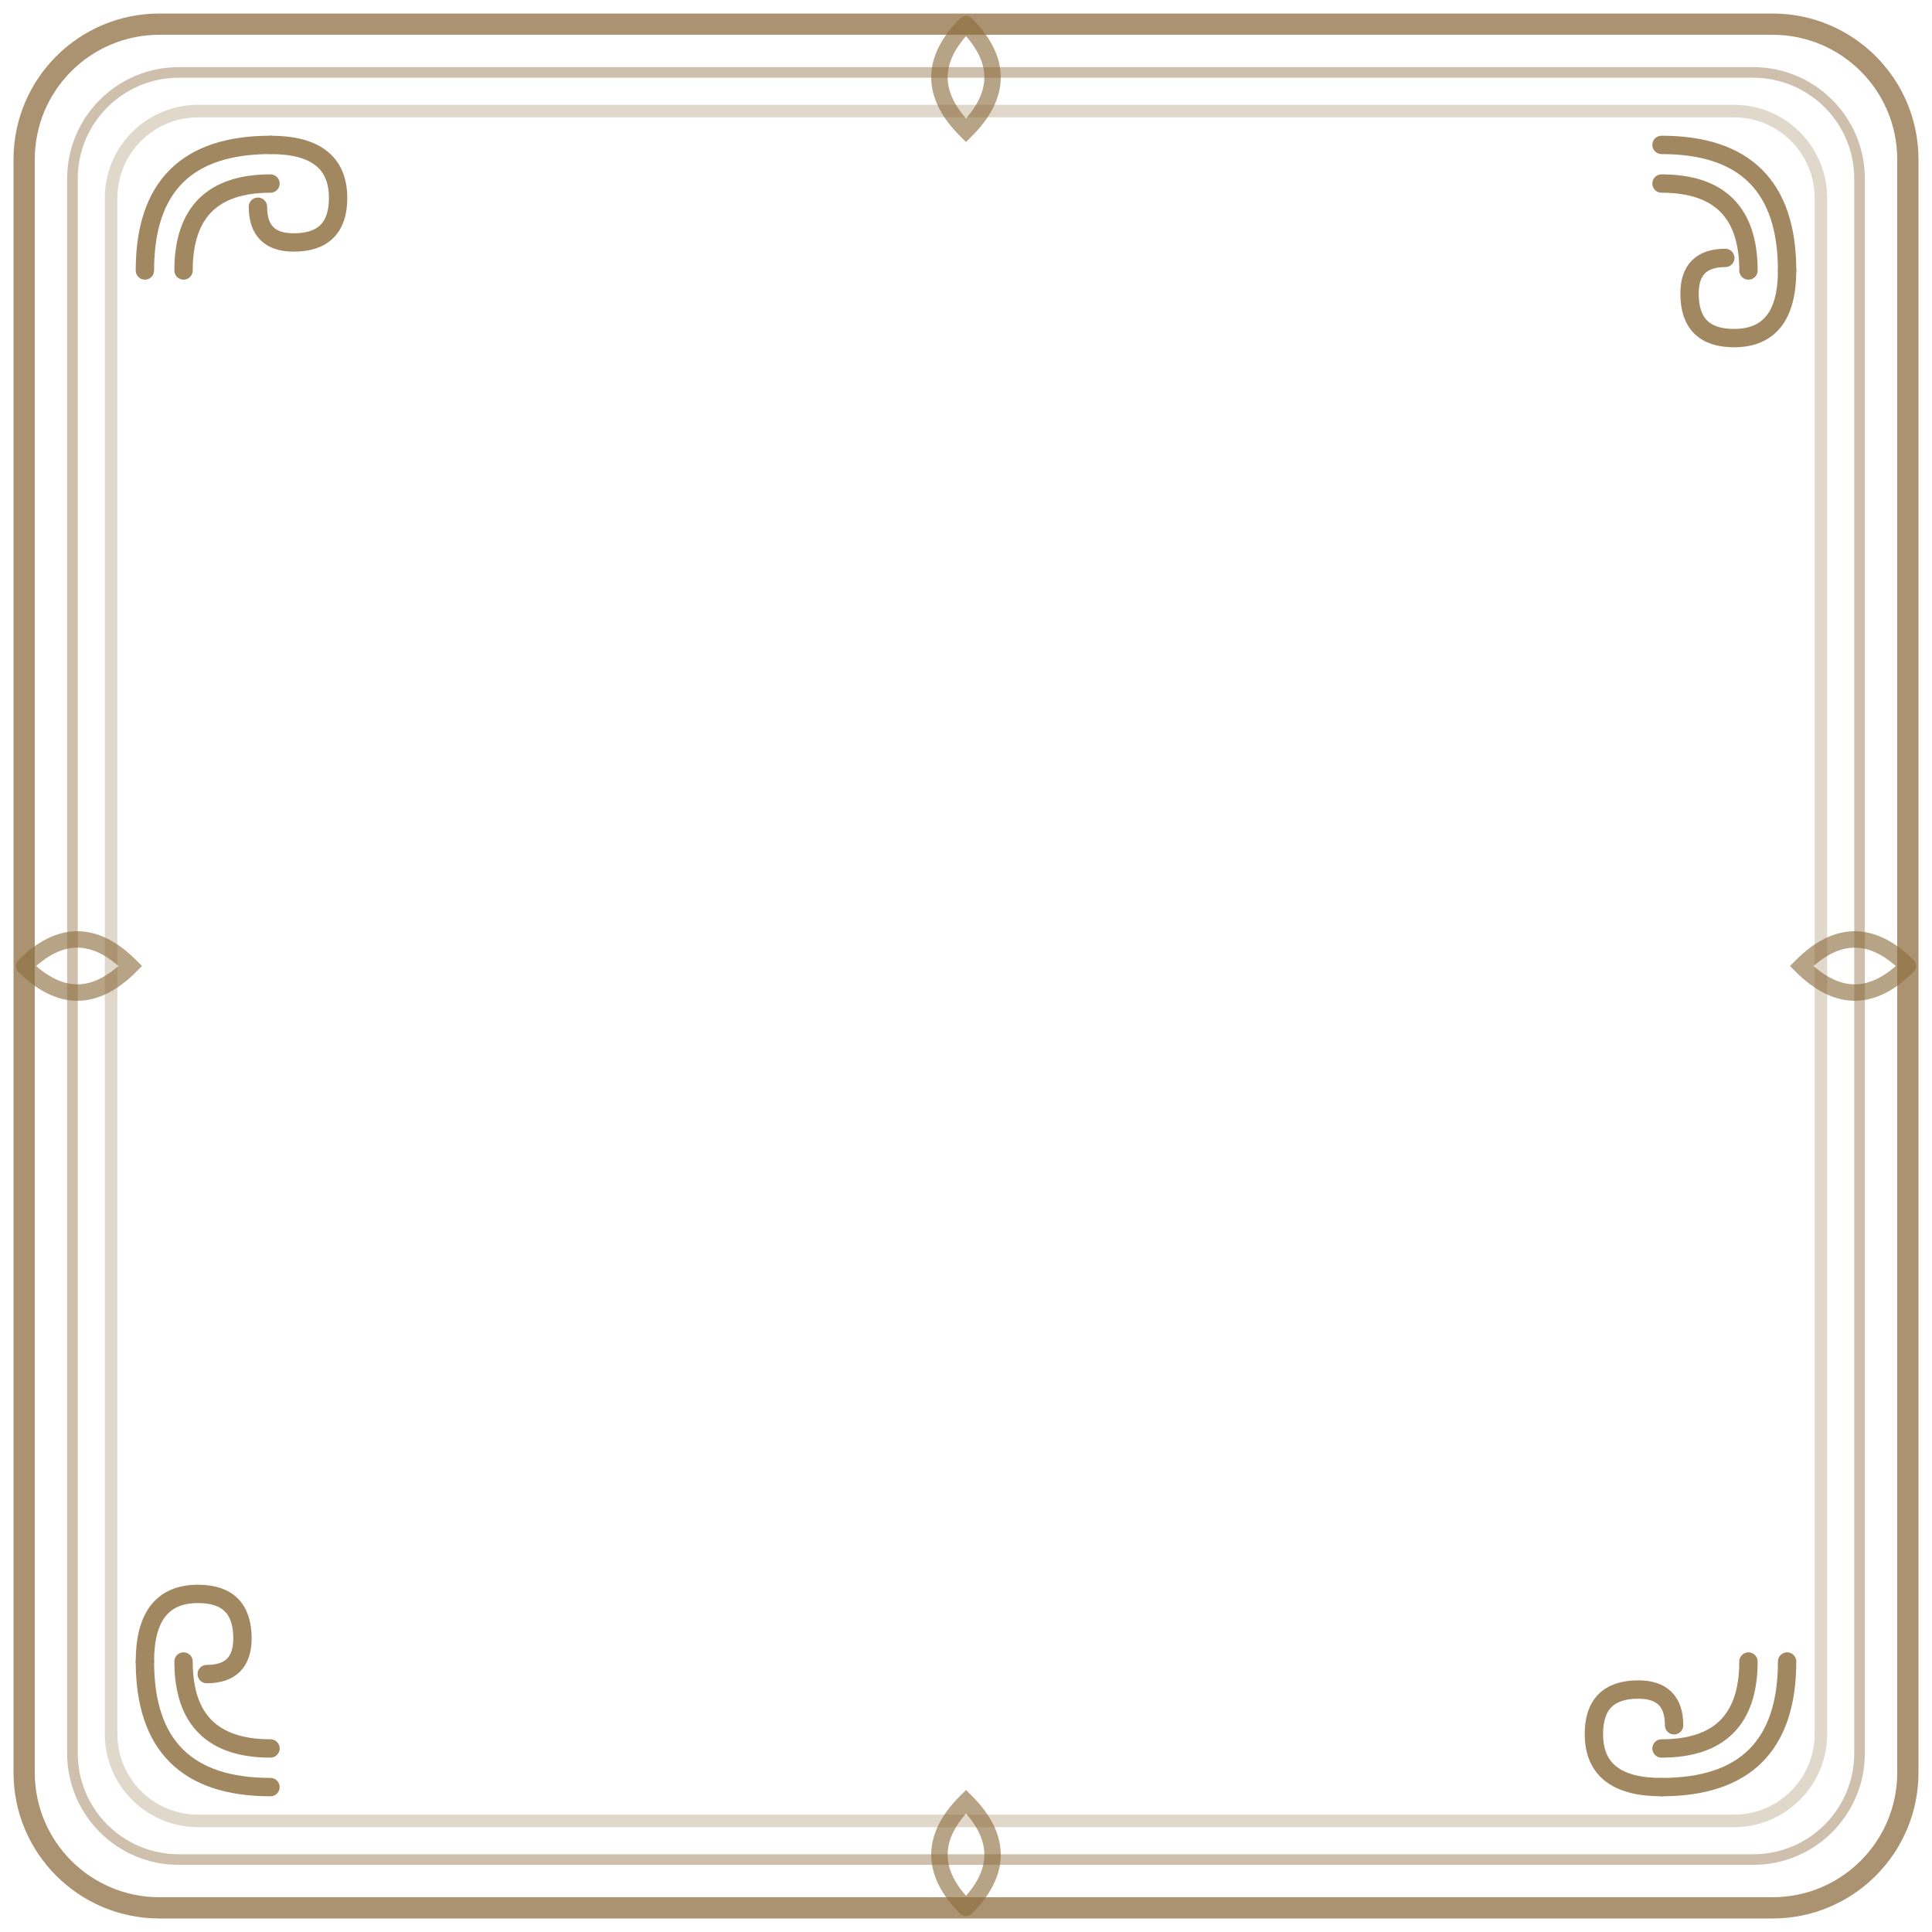
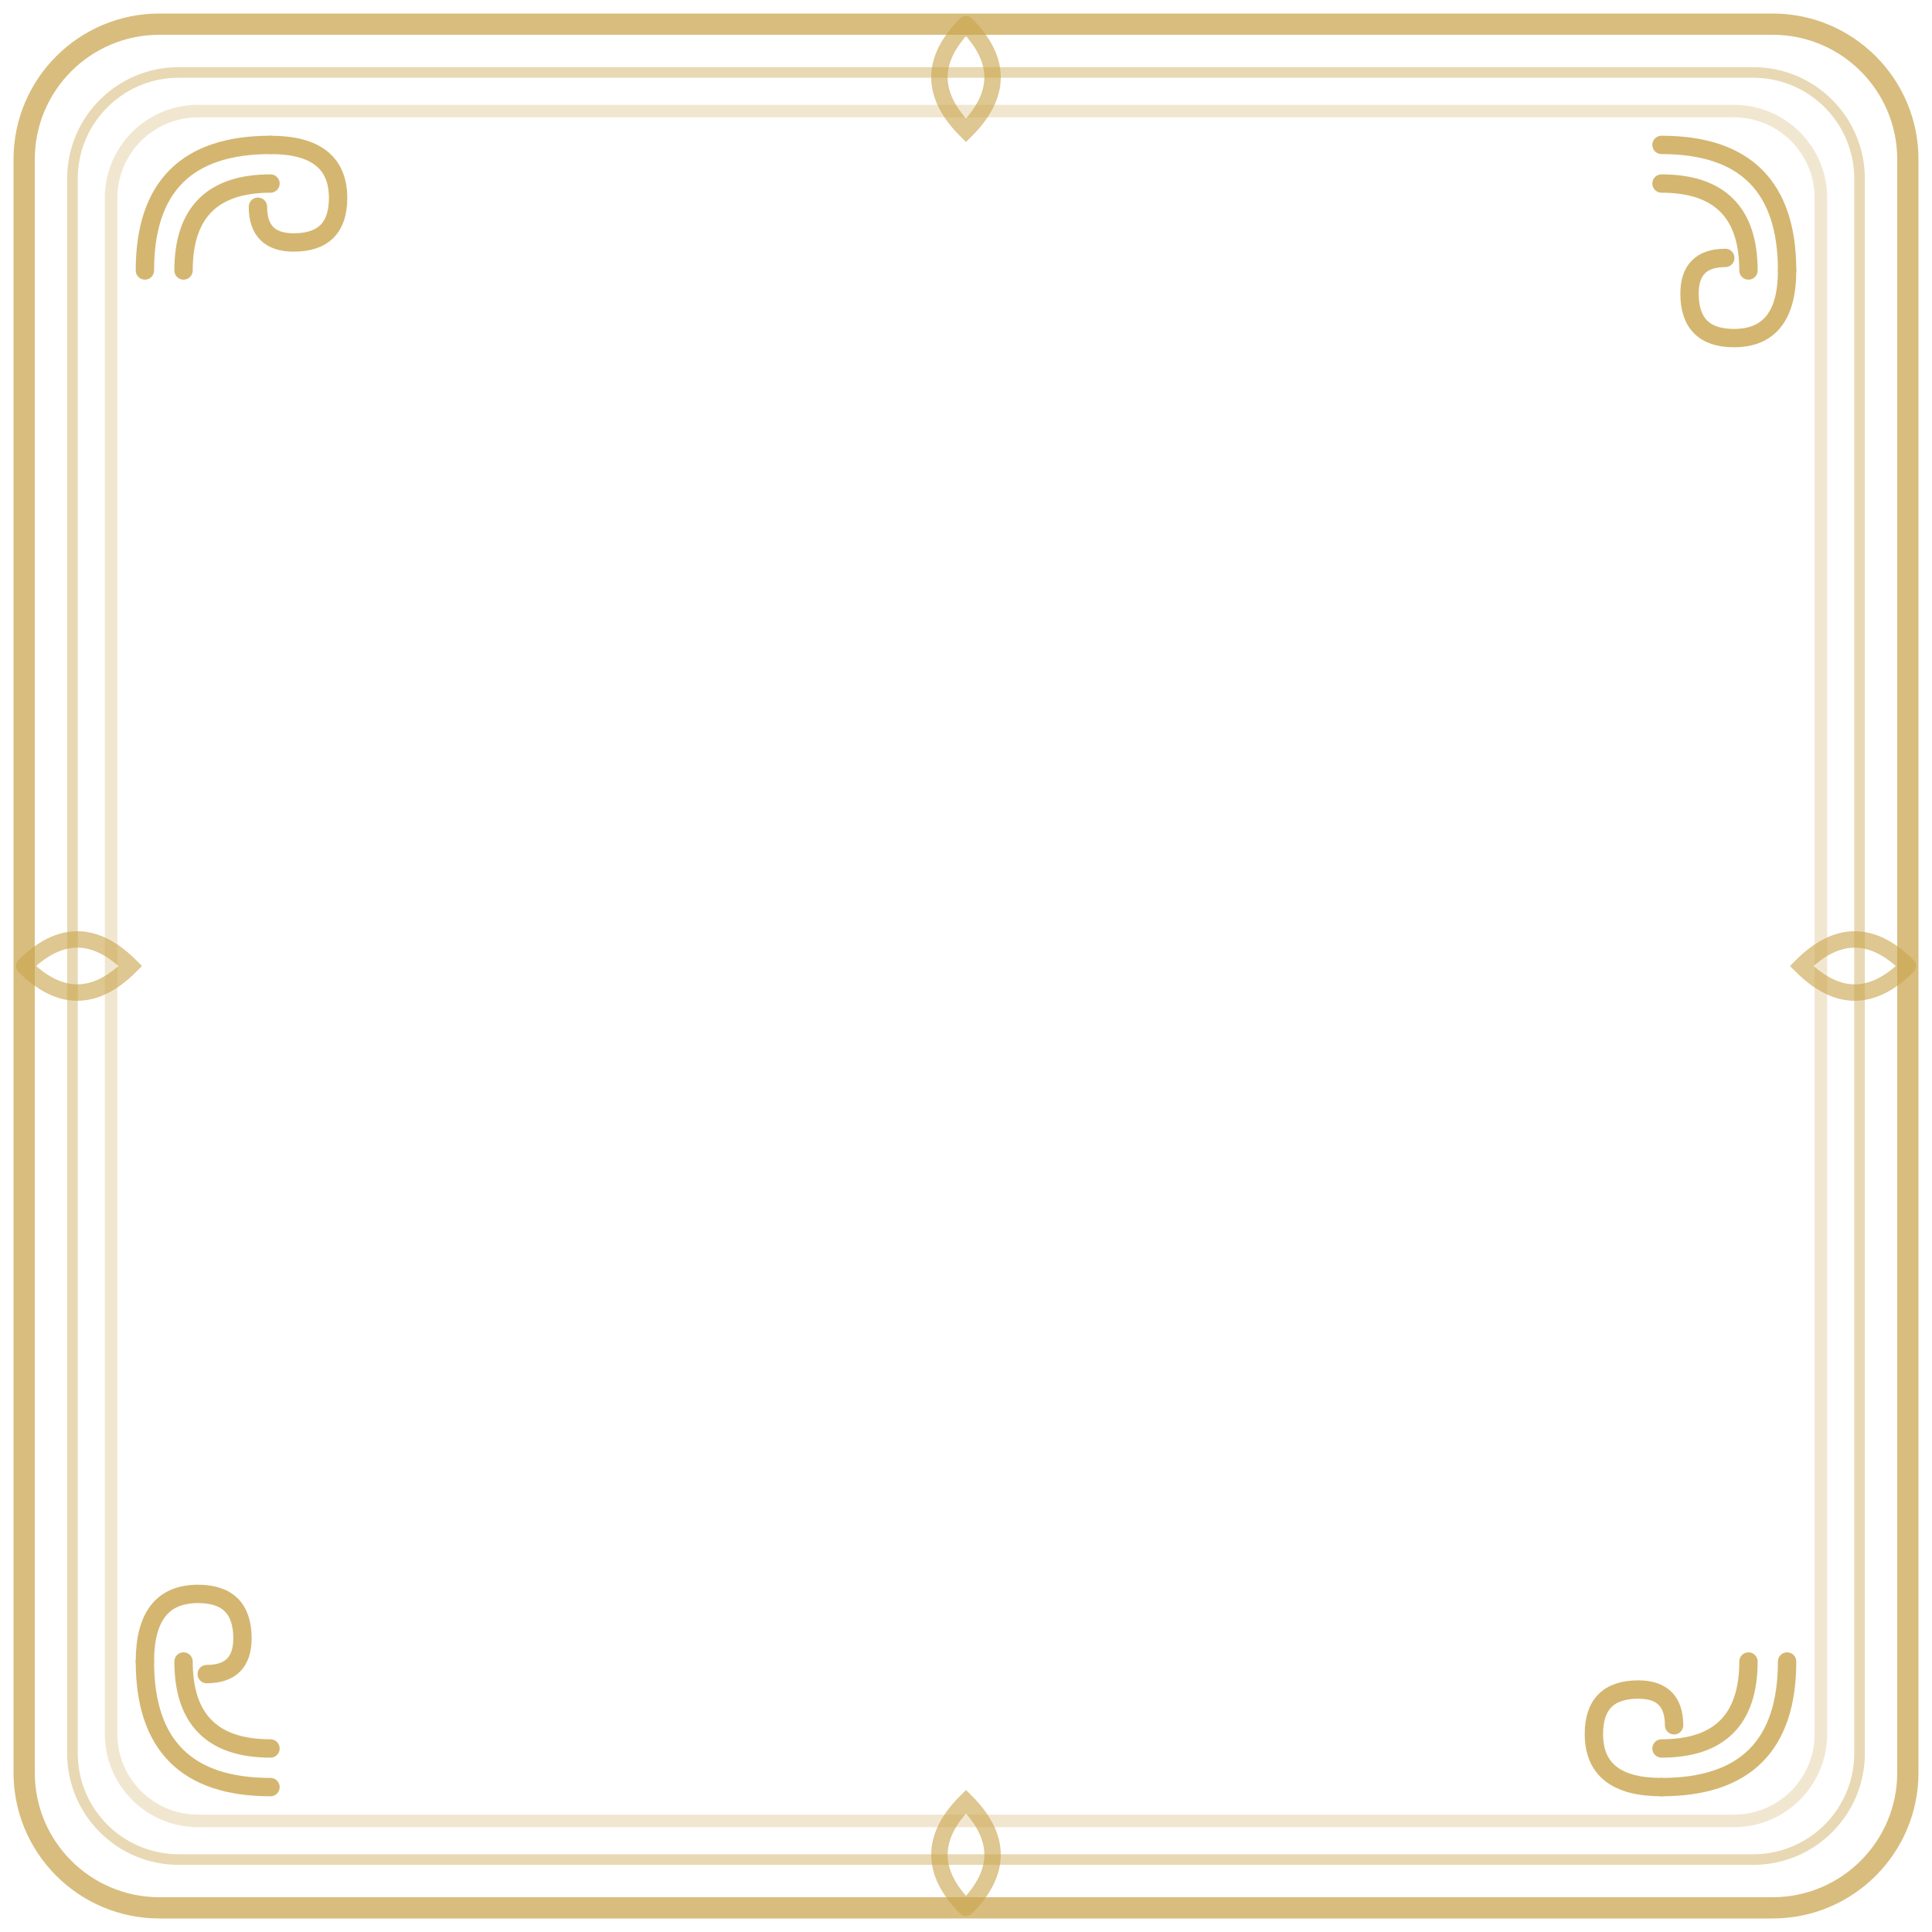
<svg xmlns="http://www.w3.org/2000/svg" viewBox="0 0 200 200">
-   <g fill="none" stroke="#8a6a3a" stroke-linecap="round">
+   <g fill="none" stroke="#C9A44C" stroke-linecap="round">
    <rect x="2.5" y="2.5" width="195" height="195" rx="14" stroke-width="2.2" opacity="0.72" />
    <rect x="7.5" y="7.5" width="185" height="185" rx="11" stroke-width="1.1" opacity="0.42" />
    <rect x="11.5" y="11.5" width="177" height="177" rx="9" stroke-width="1.3" opacity="0.26" />
  </g>
-   <g transform="translate(15 15) rotate(0)" fill="none" stroke="#8a6a3a" stroke-width="1.9" stroke-linecap="round" opacity="0.8">
+   <g transform="translate(15 15) rotate(0)" fill="none" stroke="#C9A44C" stroke-width="1.9" stroke-linecap="round" opacity="0.8">
    <path d="M0 13 Q0 0 13 0" />
    <path d="M4 13 Q4 4 13 4" />
    <path d="M13 0 q7 0 7 5.5 q0 4.6 -4.6 4.6 q-3.7 0 -3.7 -3.7" />
  </g>
-   <g transform="translate(185 15) rotate(90)" fill="none" stroke="#8a6a3a" stroke-width="1.9" stroke-linecap="round" opacity="0.8">
+   <g transform="translate(185 15) rotate(90)" fill="none" stroke="#C9A44C" stroke-width="1.9" stroke-linecap="round" opacity="0.8">
    <path d="M0 13 Q0 0 13 0" />
    <path d="M4 13 Q4 4 13 4" />
    <path d="M13 0 q7 0 7 5.5 q0 4.6 -4.6 4.6 q-3.7 0 -3.7 -3.7" />
  </g>
-   <g transform="translate(185 185) rotate(180)" fill="none" stroke="#8a6a3a" stroke-width="1.9" stroke-linecap="round" opacity="0.8">
+   <g transform="translate(185 185) rotate(180)" fill="none" stroke="#C9A44C" stroke-width="1.9" stroke-linecap="round" opacity="0.8">
    <path d="M0 13 Q0 0 13 0" />
    <path d="M4 13 Q4 4 13 4" />
    <path d="M13 0 q7 0 7 5.5 q0 4.6 -4.6 4.6 q-3.7 0 -3.7 -3.7" />
  </g>
-   <g transform="translate(15 185) rotate(270)" fill="none" stroke="#8a6a3a" stroke-width="1.9" stroke-linecap="round" opacity="0.8">
+   <g transform="translate(15 185) rotate(270)" fill="none" stroke="#C9A44C" stroke-width="1.9" stroke-linecap="round" opacity="0.8">
    <path d="M0 13 Q0 0 13 0" />
    <path d="M4 13 Q4 4 13 4" />
    <path d="M13 0 q7 0 7 5.5 q0 4.6 -4.6 4.6 q-3.7 0 -3.7 -3.7" />
  </g>
-   <g fill="none" stroke="#8a6a3a" stroke-width="1.7" stroke-linecap="round" opacity="0.62">
+   <g fill="none" stroke="#C9A44C" stroke-width="1.7" stroke-linecap="round" opacity="0.62">
    <path d="M100 2.5 q5.5 5.5 0 11 q-5.5 -5.5 0 -11" />
    <path d="M100 197.5 q5.5 -5.5 0 -11 q-5.5 5.5 0 11" />
    <path d="M2.5 100 q5.5 5.5 11 0 q-5.5 -5.5 -11 0" />
    <path d="M197.5 100 q-5.5 5.5 -11 0 q5.5 -5.5 11 0" />
  </g>
</svg>
